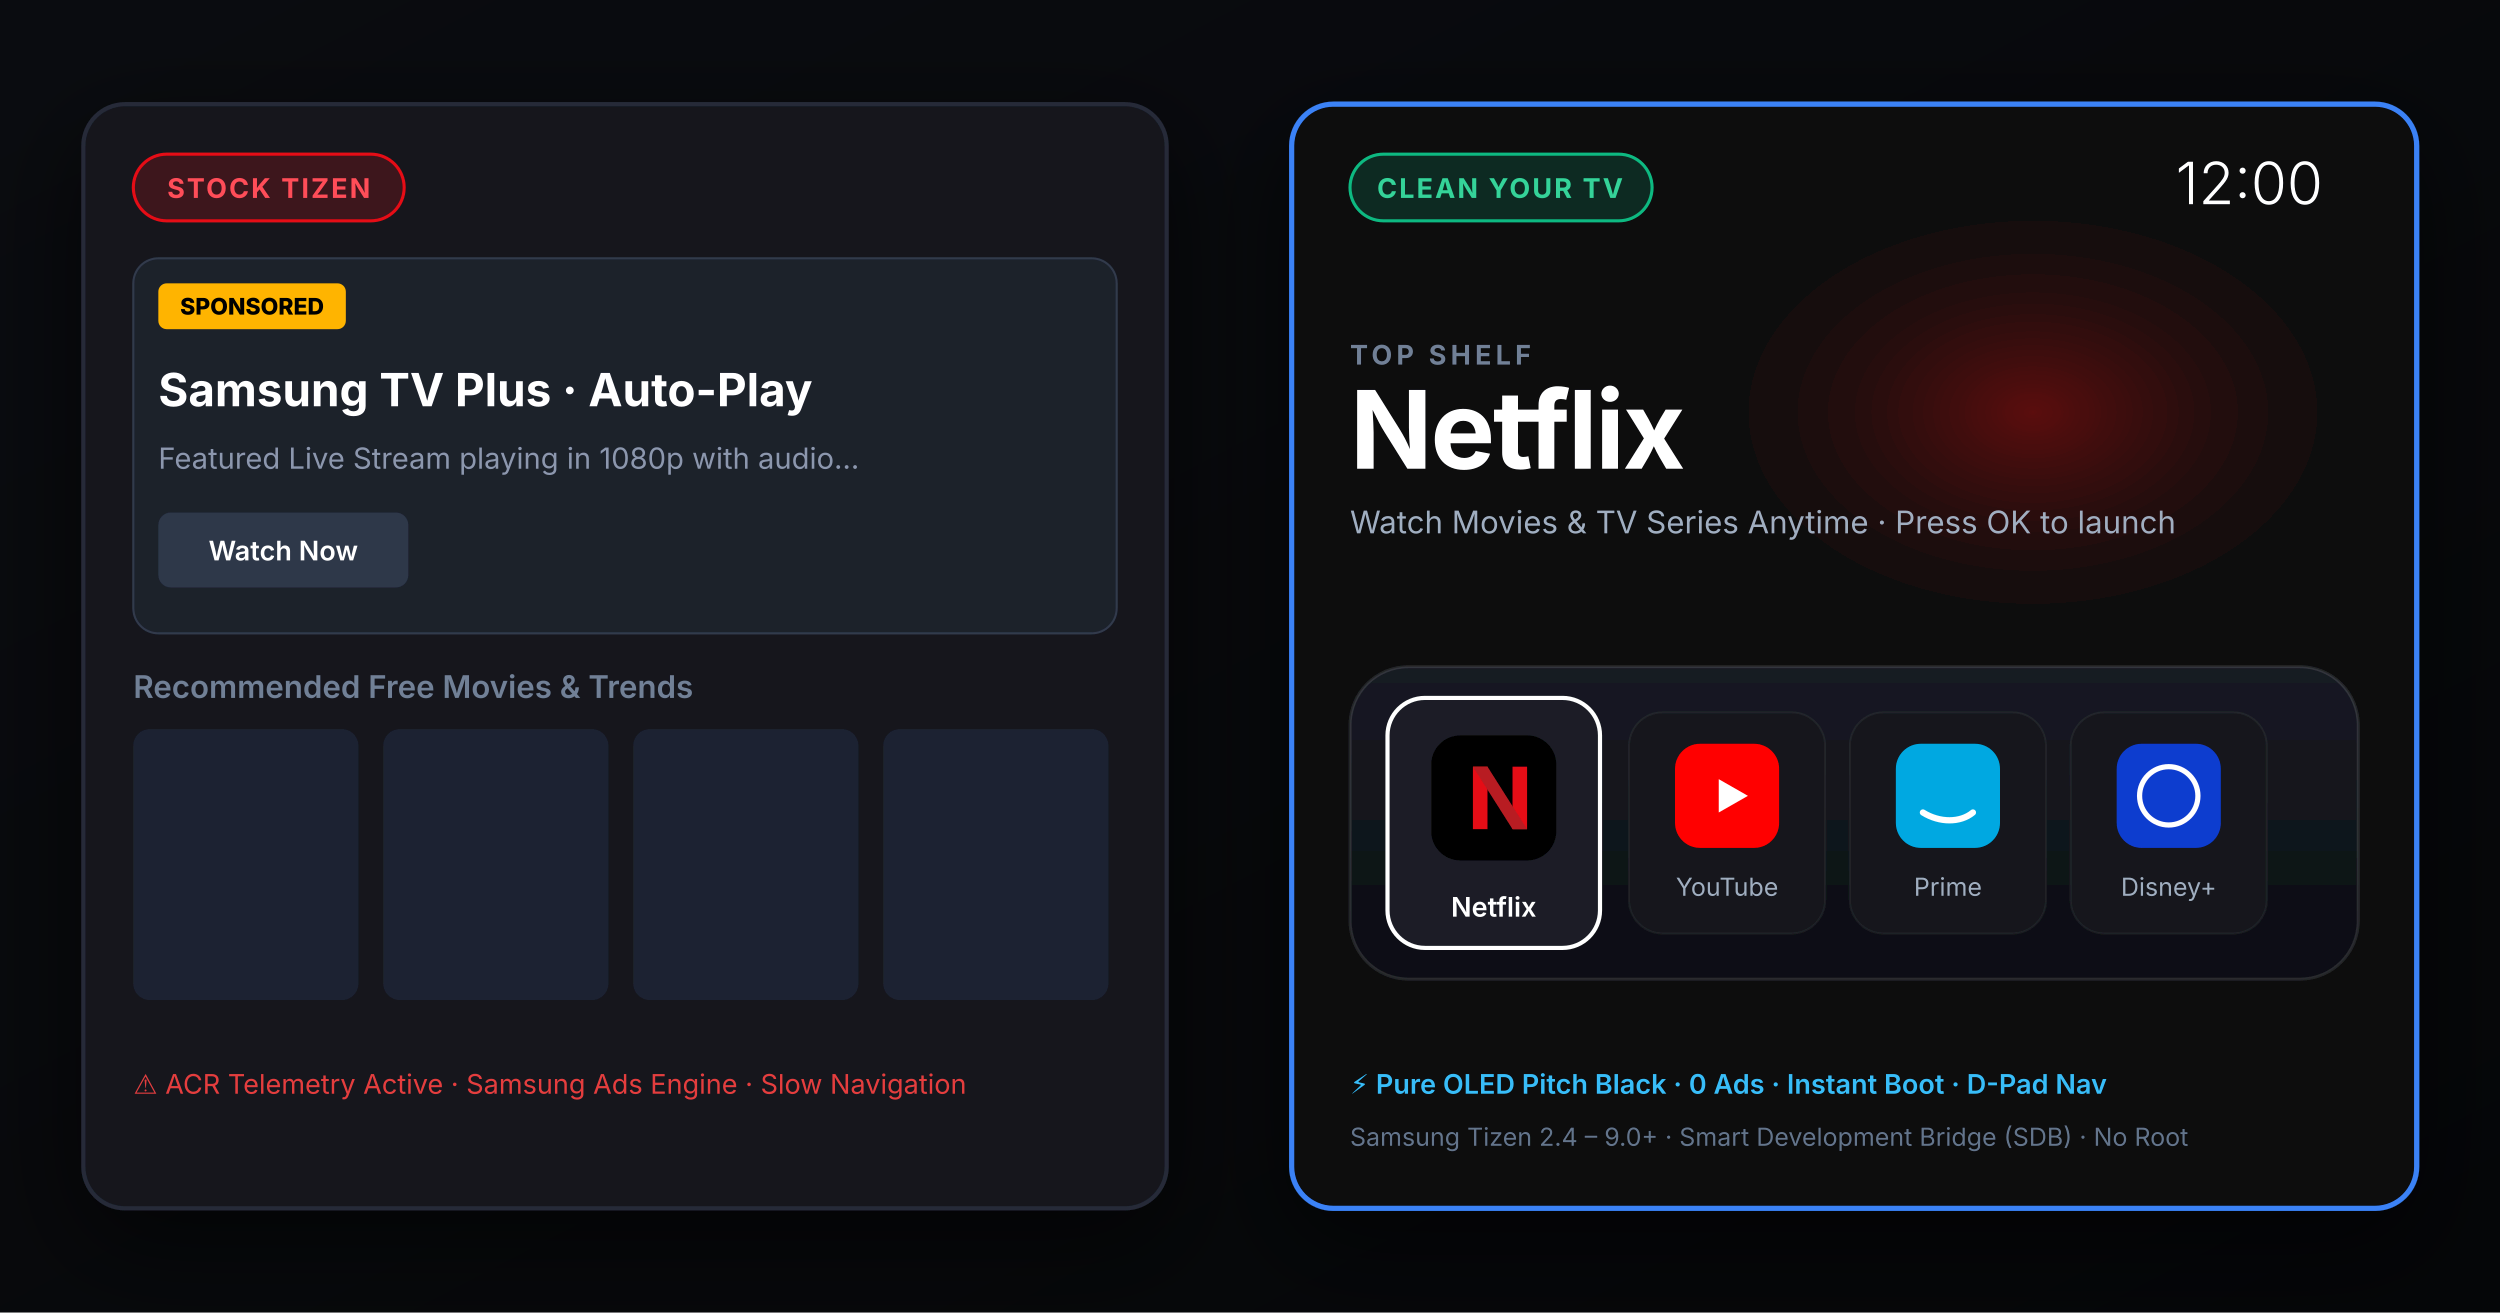
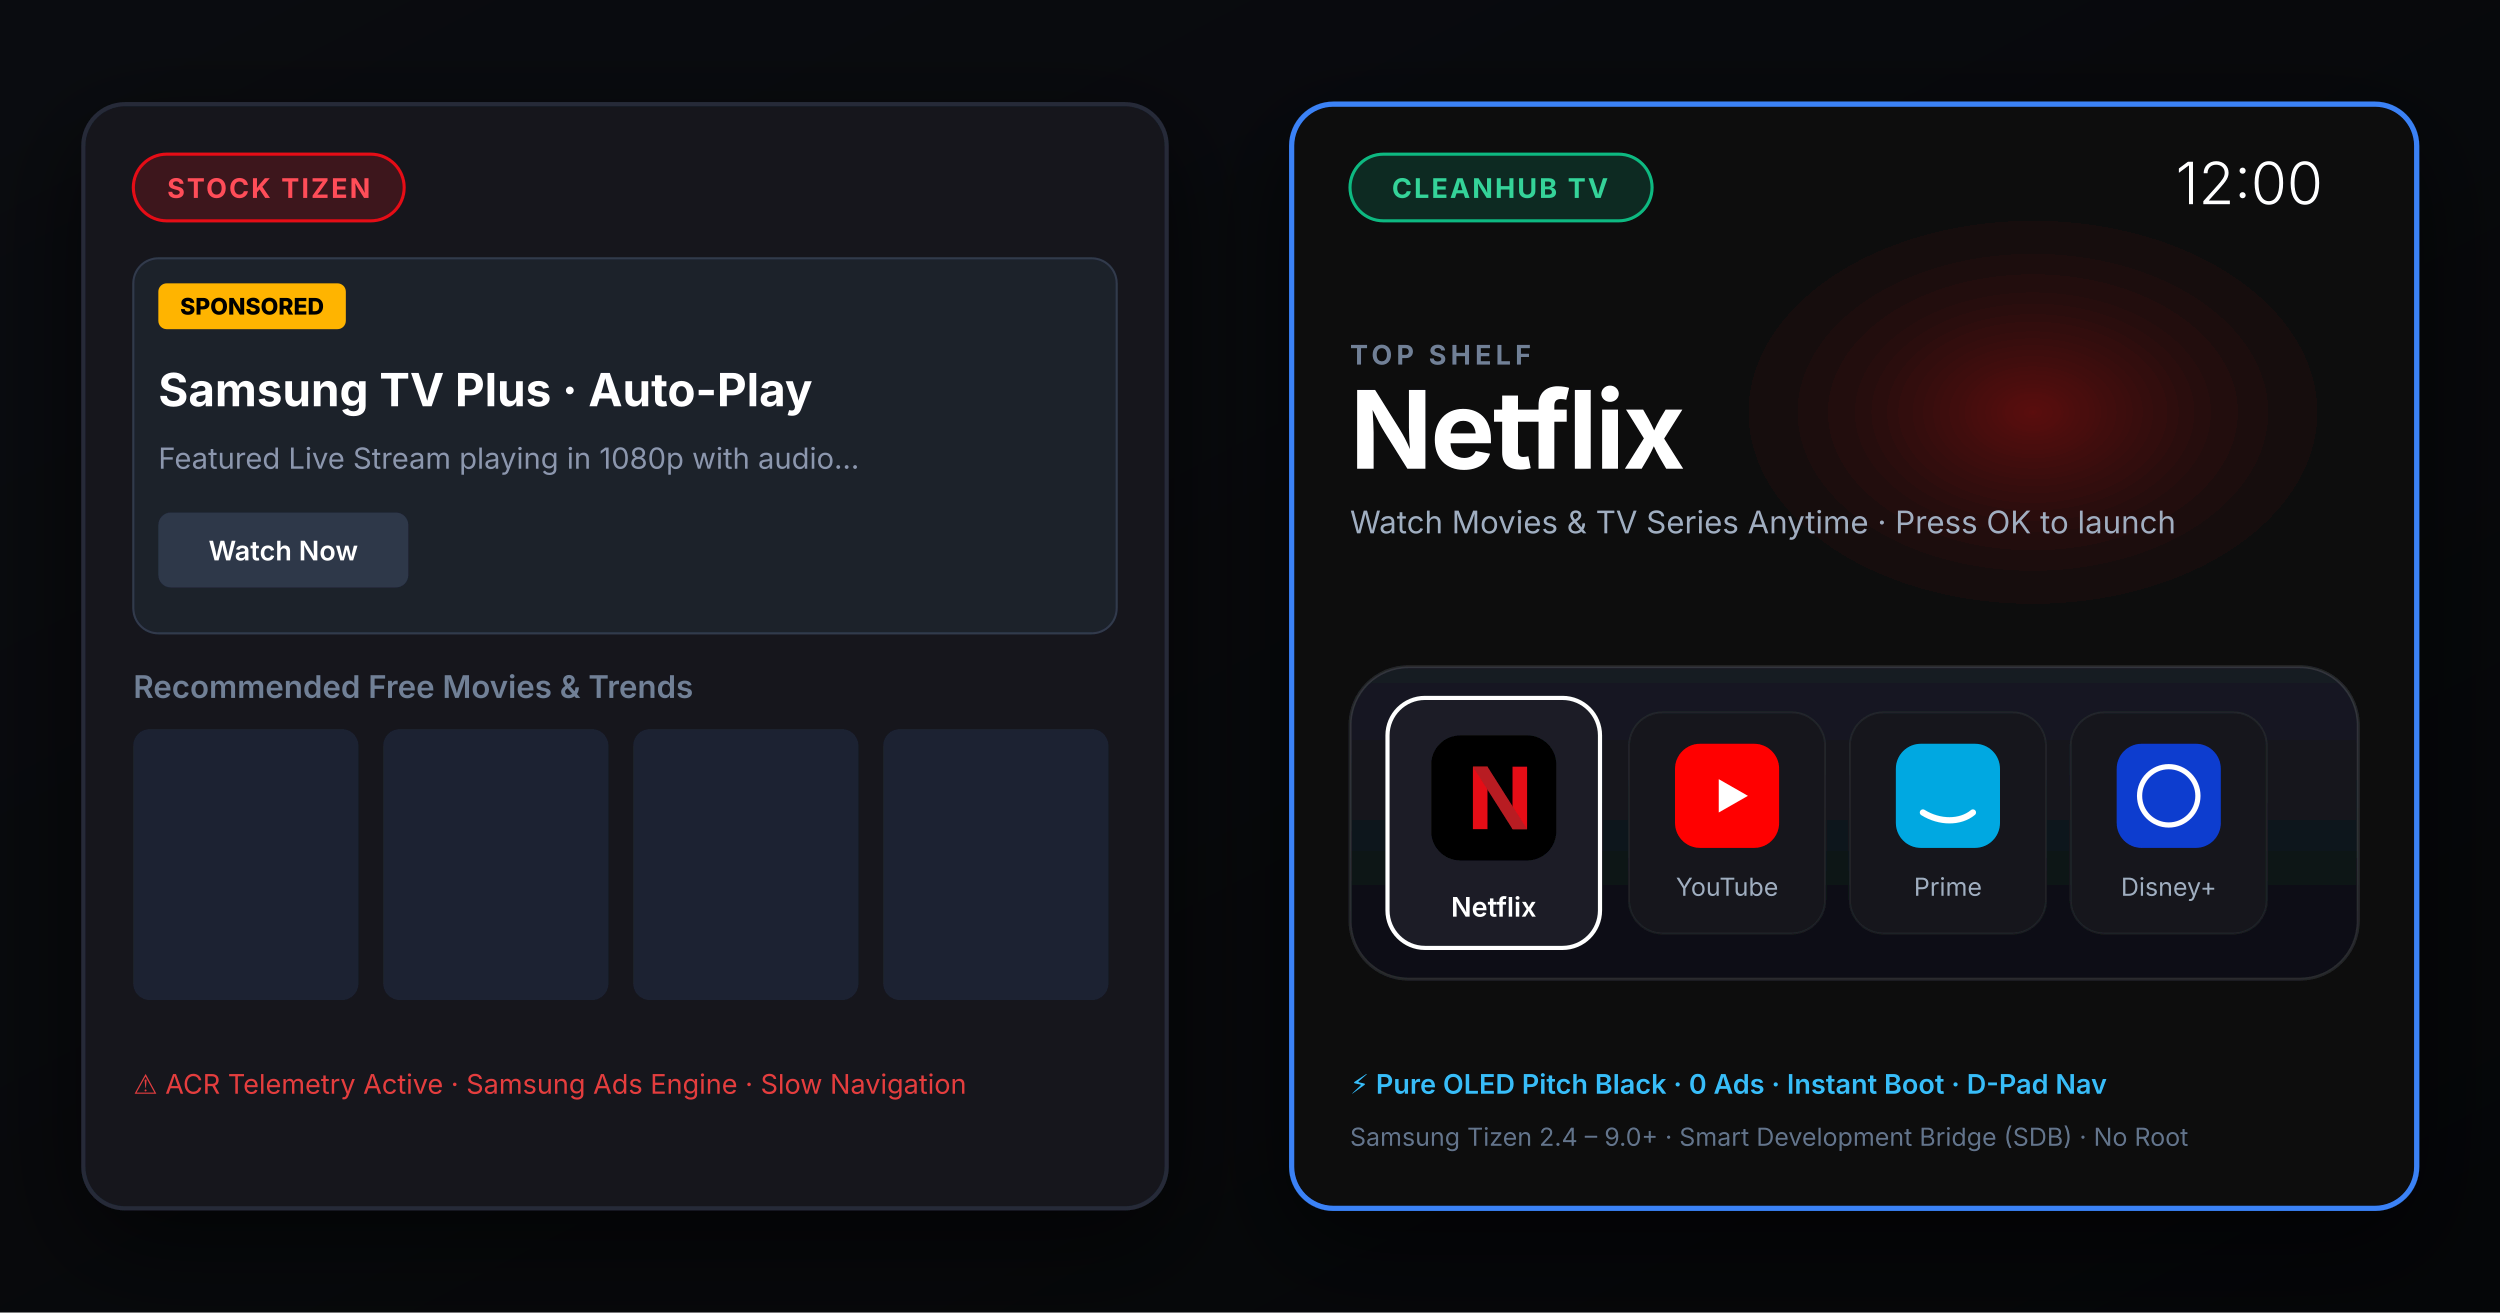
<svg xmlns="http://www.w3.org/2000/svg" viewBox="0 0 1200 630" width="100%" height="100%">
  <defs>
    <linearGradient id="bgGrad" x1="0%" y1="0%" x2="100%" y2="100%">
      <stop offset="0%" stop-color="#0a0c10" />
      <stop offset="100%" stop-color="#050608" />
    </linearGradient>
    <radialGradient id="shelfGlow" cx="68%" cy="40%" r="45%">
      <stop offset="0%" stop-color="#e50914" stop-opacity="0.38" />
      <stop offset="100%" stop-color="#000000" stop-opacity="0" />
    </radialGradient>
    <linearGradient id="glassPill" x1="0%" y1="0%" x2="0%" y2="100%">
      <stop offset="0%" stop-color="#ffffff" stop-opacity="0.14" />
      <stop offset="100%" stop-color="#ffffff" stop-opacity="0.04" />
    </linearGradient>
    <linearGradient id="dockGrad" x1="0%" y1="0%" x2="0%" y2="100%">
      <stop offset="0%" stop-color="#1c202a" stop-opacity="0.75" />
      <stop offset="100%" stop-color="#0d0f14" stop-opacity="0.85" />
    </linearGradient>
    <filter id="cardShadow" x="-10%" y="-10%" width="120%" height="120%">
      <feDropShadow dx="0" dy="16" stdDeviation="24" flood-color="#000" flood-opacity="0.6" />
    </filter>
  </defs>
  <rect width="1200" height="630" fill="url(#bgGrad)" />
  <g transform="translate(40, 50)" filter="url(#cardShadow)">
    <rect width="520" height="530" rx="20" fill="#14171f" stroke="#252b38" stroke-width="2" />
    <rect x="24" y="24" width="130" height="32" rx="16" fill="#e50914" fill-opacity="0.2" stroke="#e50914" stroke-width="1.5" />
    <text x="89" y="45" font-family="-apple-system, system-ui, sans-serif" font-size="13" font-weight="700" fill="#ff4d58" text-anchor="middle" letter-spacing="1">STOCK TIZEN</text>
    <rect x="24" y="74" width="472" height="180" rx="12" fill="#1b202c" stroke="#323a4c" stroke-width="1" />
    <rect x="36" y="86" width="90" height="22" rx="4" fill="#ffb400" />
    <text x="81" y="101" font-family="-apple-system, system-ui, sans-serif" font-size="11" font-weight="800" fill="#000" text-anchor="middle">SPONSORED</text>
    <text x="36" y="145" font-family="-apple-system, system-ui, sans-serif" font-size="22" font-weight="700" fill="#ffffff">Samsung TV Plus · Auto-Play</text>
    <text x="36" y="175" font-family="-apple-system, system-ui, sans-serif" font-size="14" fill="#8c97ad">Featured Live Stream playing in 1080p with audio...</text>
    <rect x="36" y="196" width="120" height="36" rx="6" fill="#2d3748" />
    <text x="96" y="219" font-family="-apple-system, system-ui, sans-serif" font-size="13" font-weight="600" fill="#fff" text-anchor="middle">Watch Now</text>
    <text x="24" y="285" font-family="-apple-system, system-ui, sans-serif" font-size="15" font-weight="600" fill="#718096">Recommended Free Movies &amp; Trends</text>
    <g transform="translate(24, 300)">
      <rect x="0" y="0" width="108" height="130" rx="8" fill="#1e2433" />
      <rect x="120" y="0" width="108" height="130" rx="8" fill="#1e2433" />
      <rect x="240" y="0" width="108" height="130" rx="8" fill="#1e2433" />
      <rect x="360" y="0" width="108" height="130" rx="8" fill="#1e2433" />
    </g>
    <text x="24" y="475" font-family="-apple-system, system-ui, sans-serif" font-size="13" fill="#e53e3e">⚠️ ACR Telemetry Active · Samsung Ads Engine · Slow Navigation</text>
  </g>
  <g transform="translate(620, 50)" filter="url(#cardShadow)">
    <rect width="540" height="530" rx="20" fill="#07080b" stroke="#3b82f6" stroke-width="2.5" />
    <ellipse cx="270" cy="180" rx="240" ry="160" fill="url(#shelfGlow)" />
    <rect x="28" y="24" width="145" height="32" rx="16" fill="#10b981" fill-opacity="0.2" stroke="#10b981" stroke-width="1.5" />
-     <text x="100" y="45" font-family="-apple-system, system-ui, sans-serif" font-size="13" font-weight="700" fill="#34d399" text-anchor="middle" letter-spacing="1">CLEAN YOUR TV</text>
+     <text x="100" y="45" font-family="-apple-system, system-ui, sans-serif" font-size="13" font-weight="700" fill="#34d399" text-anchor="middle" letter-spacing="1">CLEANHUB TV</text>
    <text x="495" y="48" font-family="'Outfit', -apple-system, sans-serif" font-size="28" font-weight="300" fill="#ffffff" text-anchor="end">12:00</text>
    <text x="28" y="125" font-family="-apple-system, system-ui, sans-serif" font-size="13" font-weight="700" fill="#718096" letter-spacing="2">TOP SHELF</text>
    <text x="28" y="175" font-family="'Outfit', -apple-system, sans-serif" font-size="52" font-weight="700" fill="#ffffff" letter-spacing="-1">Netflix</text>
    <text x="28" y="206" font-family="-apple-system, system-ui, sans-serif" font-size="15" fill="#a0aec0">Watch Movies &amp; TV Series Anytime · Press OK to launch</text>
    <rect x="28" y="270" width="484" height="150" rx="28" fill="url(#dockGrad)" stroke="rgba(255,255,255,0.12)" stroke-width="1.5" />
    <g transform="translate(46, 285)">
      <rect width="102" height="120" rx="18" fill="#1a1d26" stroke="#ffffff" stroke-width="2" />
      <rect x="21" y="18" width="60" height="60" rx="14" fill="#000000" />
      <path d="M41 33h7v30h-7z" fill="#E50914" />
      <path d="M60 33h7v30h-7z" fill="#E50914" />
      <path d="M41 33h7l19 30h-7z" fill="#B81D24" />
      <text x="51" y="105" font-family="-apple-system, system-ui, sans-serif" font-size="13" font-weight="600" fill="#ffffff" text-anchor="middle">Netflix</text>
    </g>
    <g transform="translate(162, 292)">
      <rect width="94" height="106" rx="16" fill="#12141a" stroke="rgba(255,255,255,0.06)" />
      <rect x="22" y="15" width="50" height="50" rx="12" fill="#FF0000" />
      <path d="M43 32l14 8-14 8z" fill="#ffffff" />
      <text x="47" y="88" font-family="-apple-system, system-ui, sans-serif" font-size="12" fill="#a0aec0" text-anchor="middle">YouTube</text>
    </g>
    <g transform="translate(268, 292)">
      <rect width="94" height="106" rx="16" fill="#12141a" stroke="rgba(255,255,255,0.06)" />
      <rect x="22" y="15" width="50" height="50" rx="12" fill="#00A8E1" />
      <path d="M35 48c8 5 18 5 24 0" stroke="#fff" stroke-width="3" fill="none" stroke-linecap="round" />
      <text x="47" y="88" font-family="-apple-system, system-ui, sans-serif" font-size="12" fill="#a0aec0" text-anchor="middle">Prime</text>
    </g>
    <g transform="translate(374, 292)">
      <rect width="94" height="106" rx="16" fill="#12141a" stroke="rgba(255,255,255,0.06)" />
      <rect x="22" y="15" width="50" height="50" rx="12" fill="#113CCF" />
      <circle cx="47" cy="40" r="14" fill="none" stroke="#fff" stroke-width="2.5" />
      <text x="47" y="88" font-family="-apple-system, system-ui, sans-serif" font-size="12" fill="#a0aec0" text-anchor="middle">Disney+</text>
    </g>
    <text x="28" y="475" font-family="-apple-system, system-ui, sans-serif" font-size="13" font-weight="600" fill="#38bdf8">⚡ Pure OLED Pitch Black · 0 Ads · Instant Boot · D-Pad Nav</text>
    <text x="28" y="500" font-family="-apple-system, system-ui, sans-serif" font-size="12" fill="#64748b">Samsung Tizen 2.4 – 9.0+ · Smart Development Bridge (SDB) · No Root</text>
  </g>
</svg>
